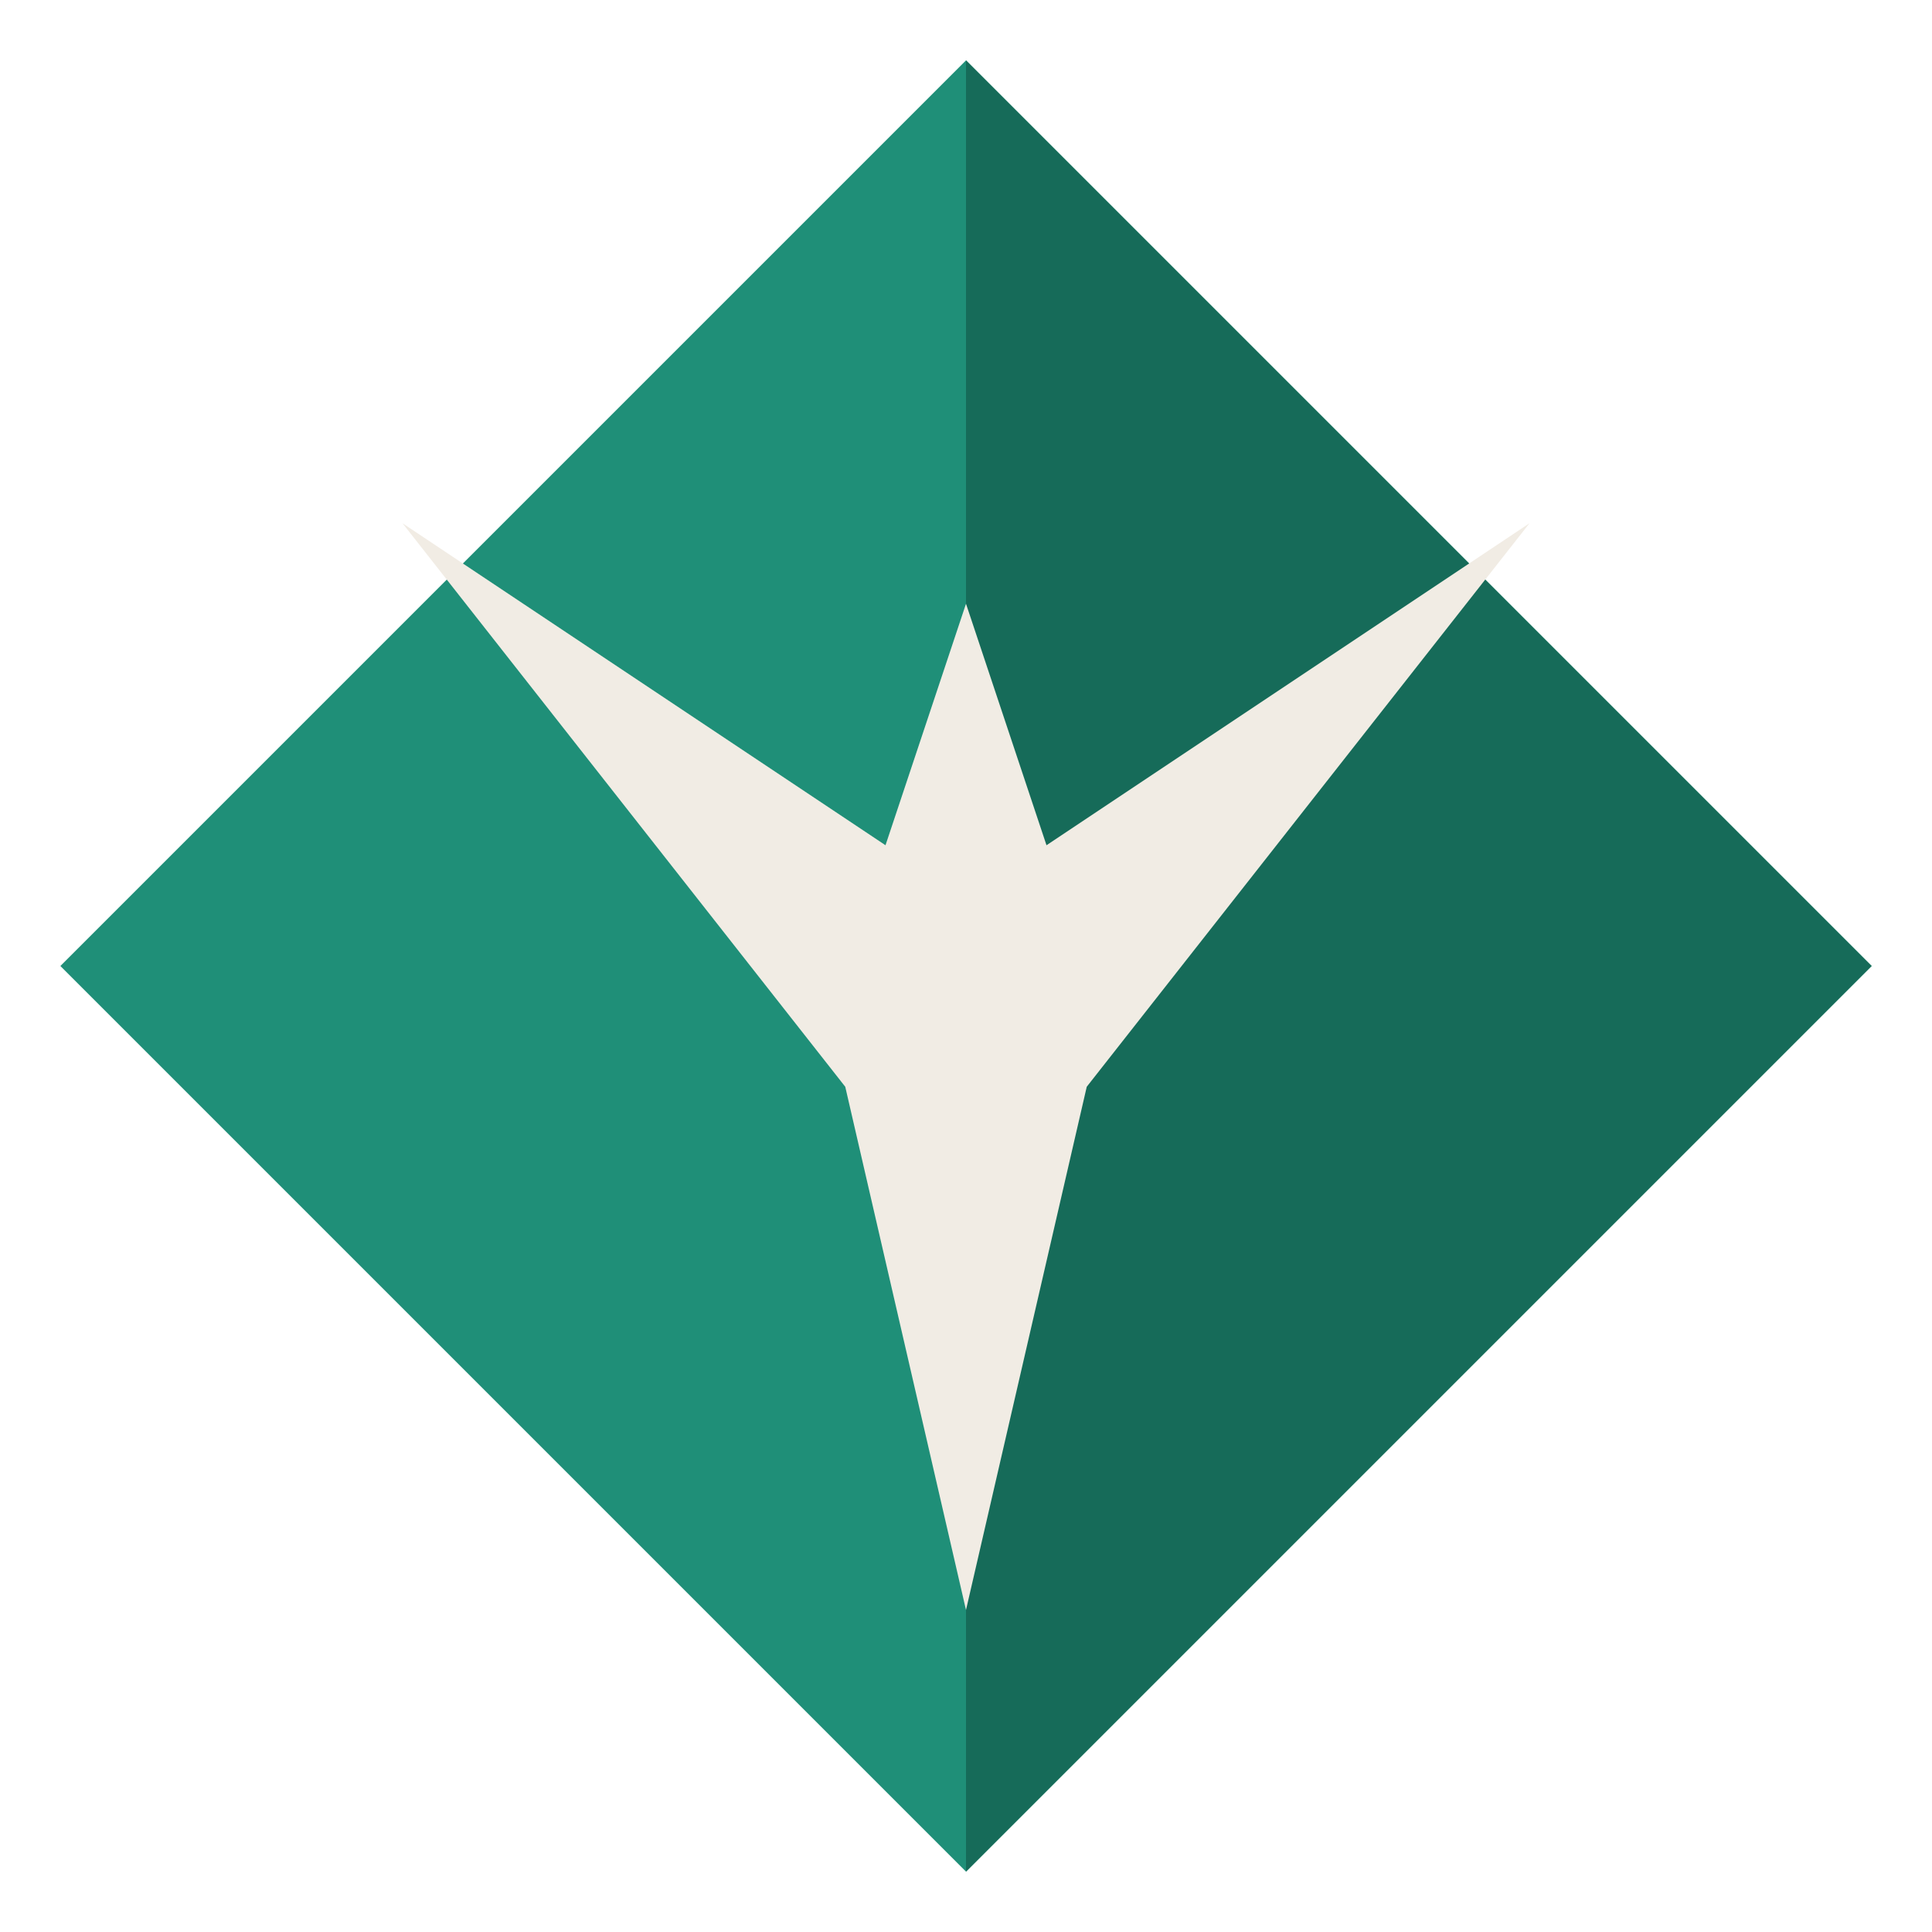
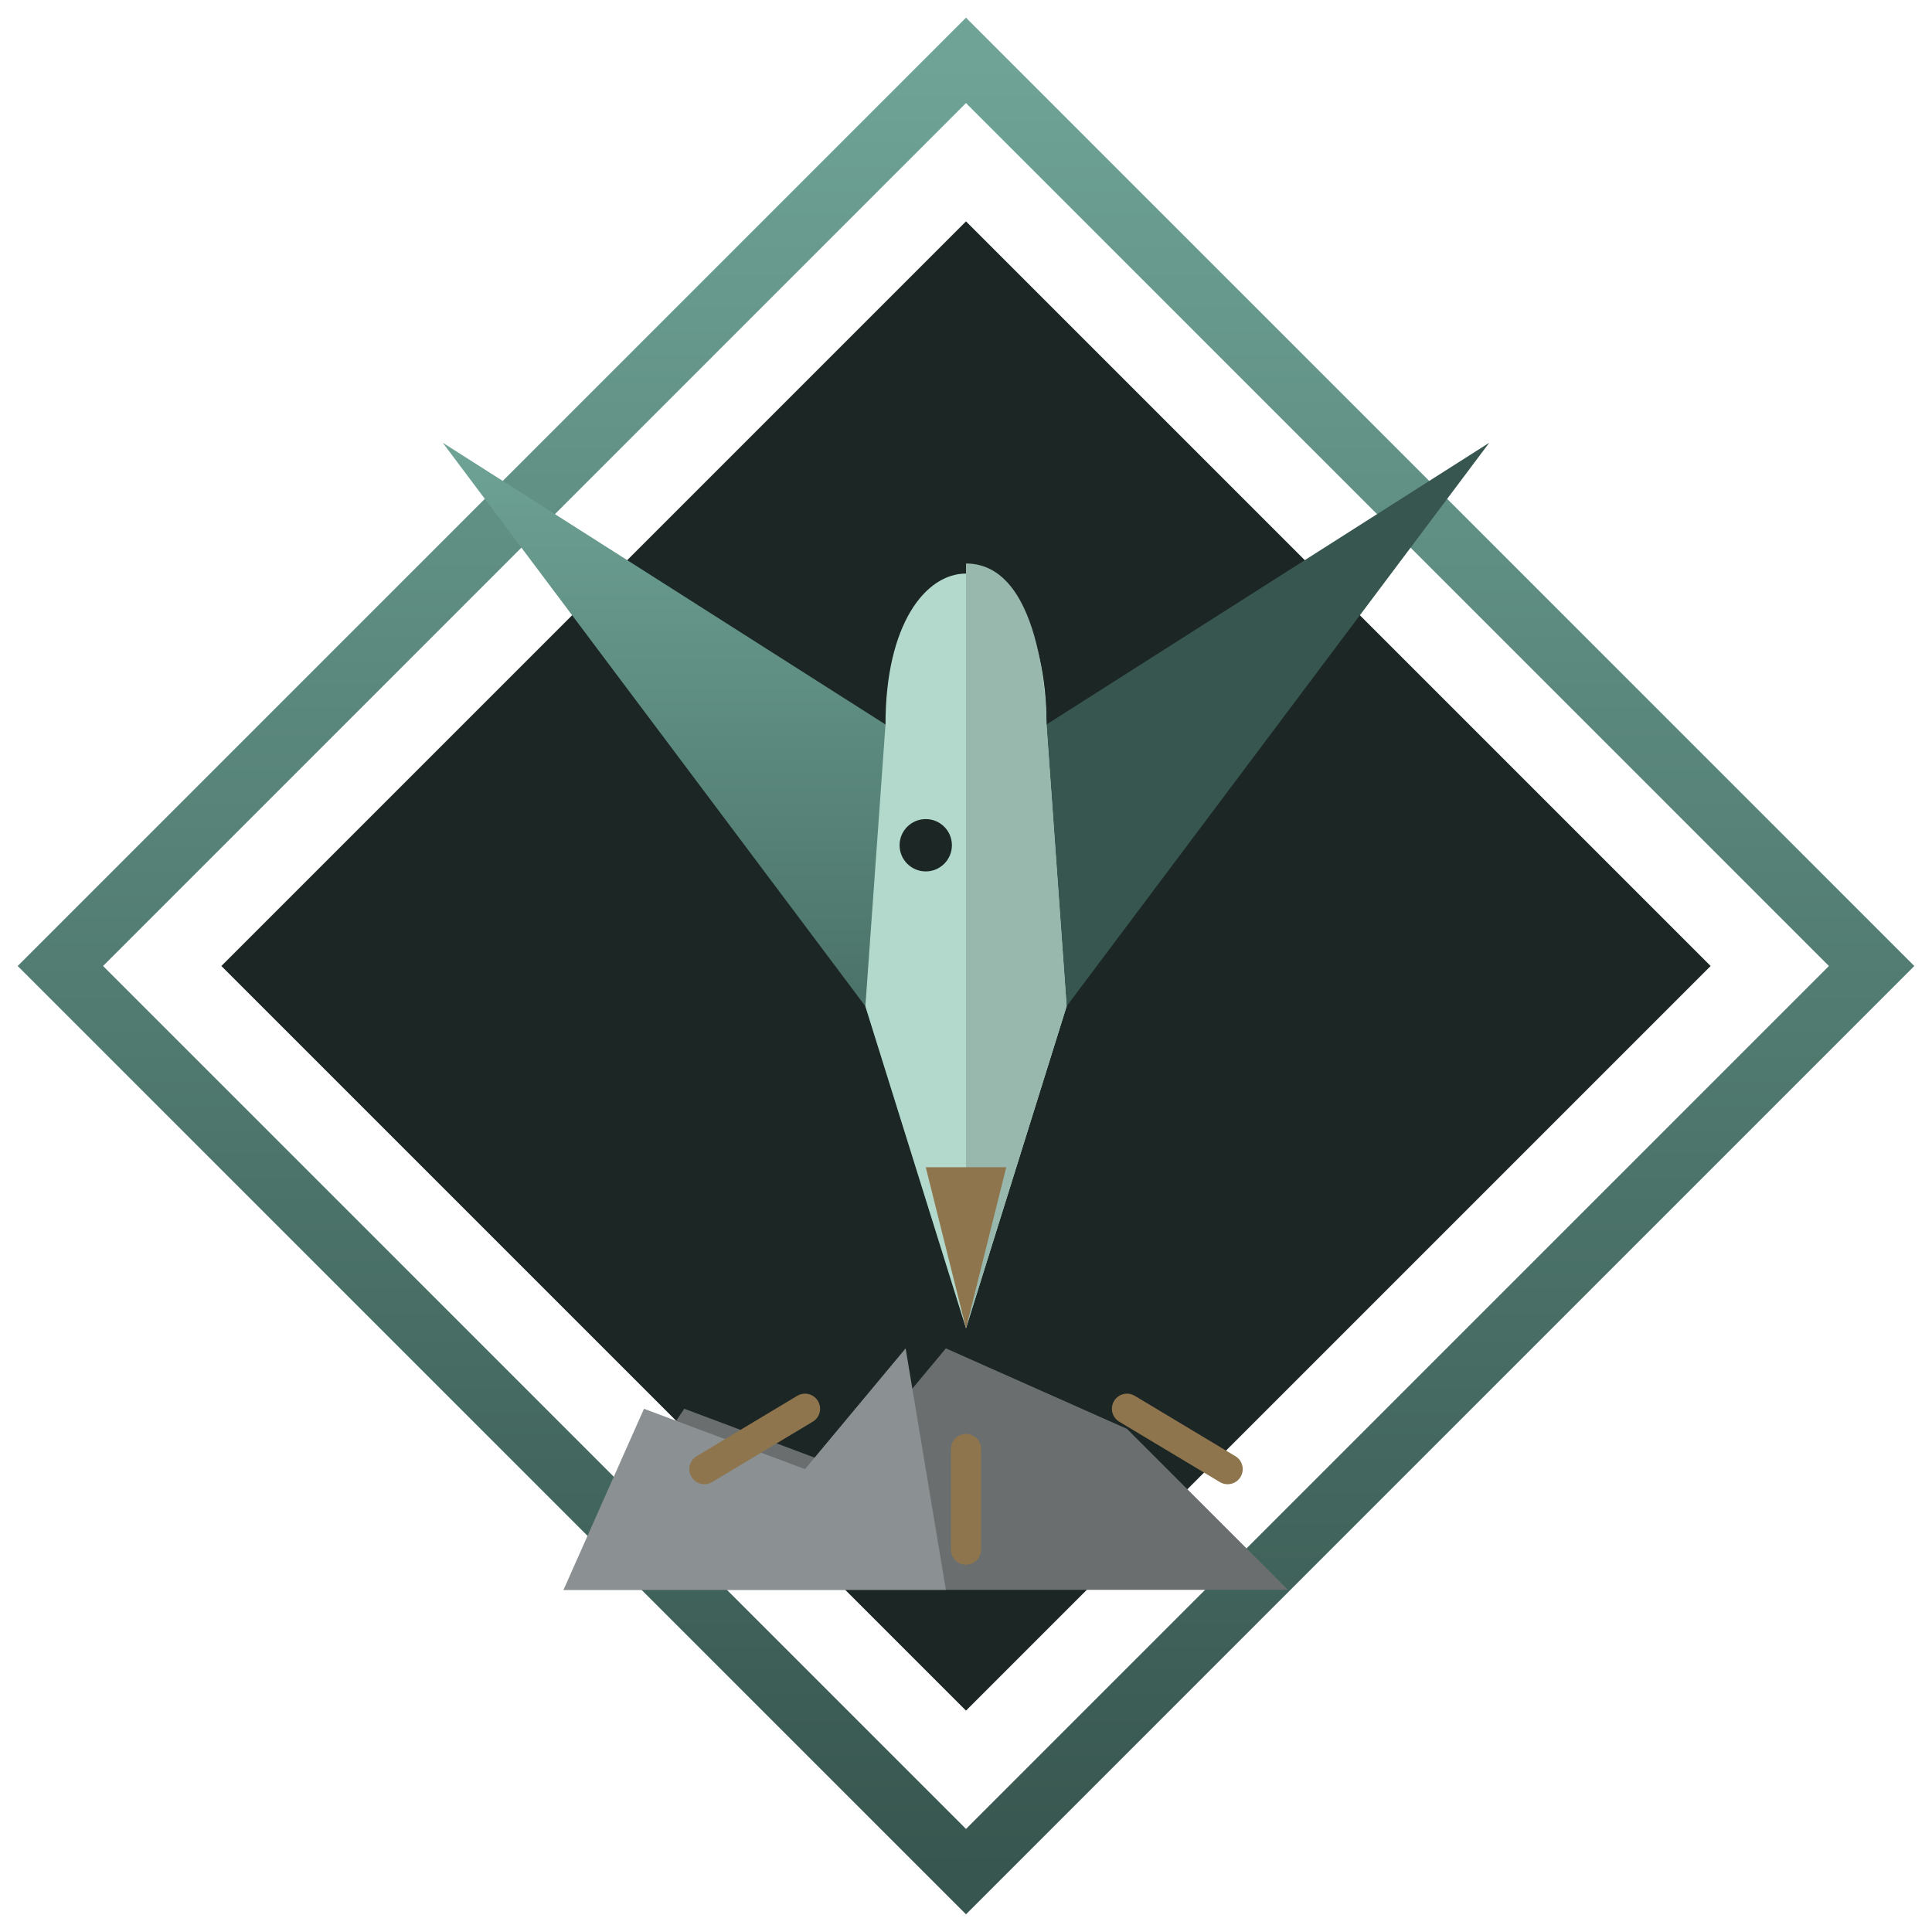
<svg xmlns="http://www.w3.org/2000/svg" viewBox="0 0 96 96">
-   <path d="M48 3 L93 48 L48 93 L3 48 Z" fill="#1f8f78" />
-   <path d="M48 3 L93 48 L48 93 Z" fill="#166b59" />
-   <path d="M48 80 L42 54 L20 26 L44 42 L48 30 L52 42 L76 26 L54 54 Z" fill="#f1ece4" />
+   <defs>
+     <linearGradient id="co-a" x1="0" y1="0" x2="0" y2="1">
+       <stop offset="0" stop-color="#6ea395" />
+       <stop offset="1" stop-color="#37564f" />
+     </linearGradient>
+   </defs>
+   <path d="M48 3 L93 48 L48 93 L3 48 Z" fill="none" stroke="url(#co-a)" stroke-width="3" />
+   <path d="M48 11 L85 48 L48 85 L11 48 Z" fill="#1c2625" />
+   <path d="M30 85l6-9 8 3 5-6 9 4 8 8z" transform="translate(-2 -6)" fill="#6a6e6f" />
+   <path d="M34 76l8 3 5-6 2 12H30z" transform="translate(-2 -6)" fill="#8b9193" />
+   <path d="M48 66 L43 50 L22 22 L44 36 Z" fill="url(#co-a)" />
+   <path d="M48 66 L53 50 L74 22 L52 36 Z" fill="#37564f" />
+   <path d="M44 36 C44 26 52 26 52 36 L53 50 L48 66 L43 50 Z" fill="#b3d9cc" />
+   <path d="M48 28 C52 28 52 36 52 36 L53 50 L48 66 Z" fill="#98b7ad" />
+   <circle cx="46" cy="42" r="1.300" fill="#1c2625" />
+   <path d="M48 66l-2-8h4z" fill="#8e754e" />
+   <g stroke="#8e754e" stroke-width="1.500" stroke-linecap="round">
+     <path d="M40 70l-5 3M56 70l5 3M48 72v5" />
+   </g>
</svg>
